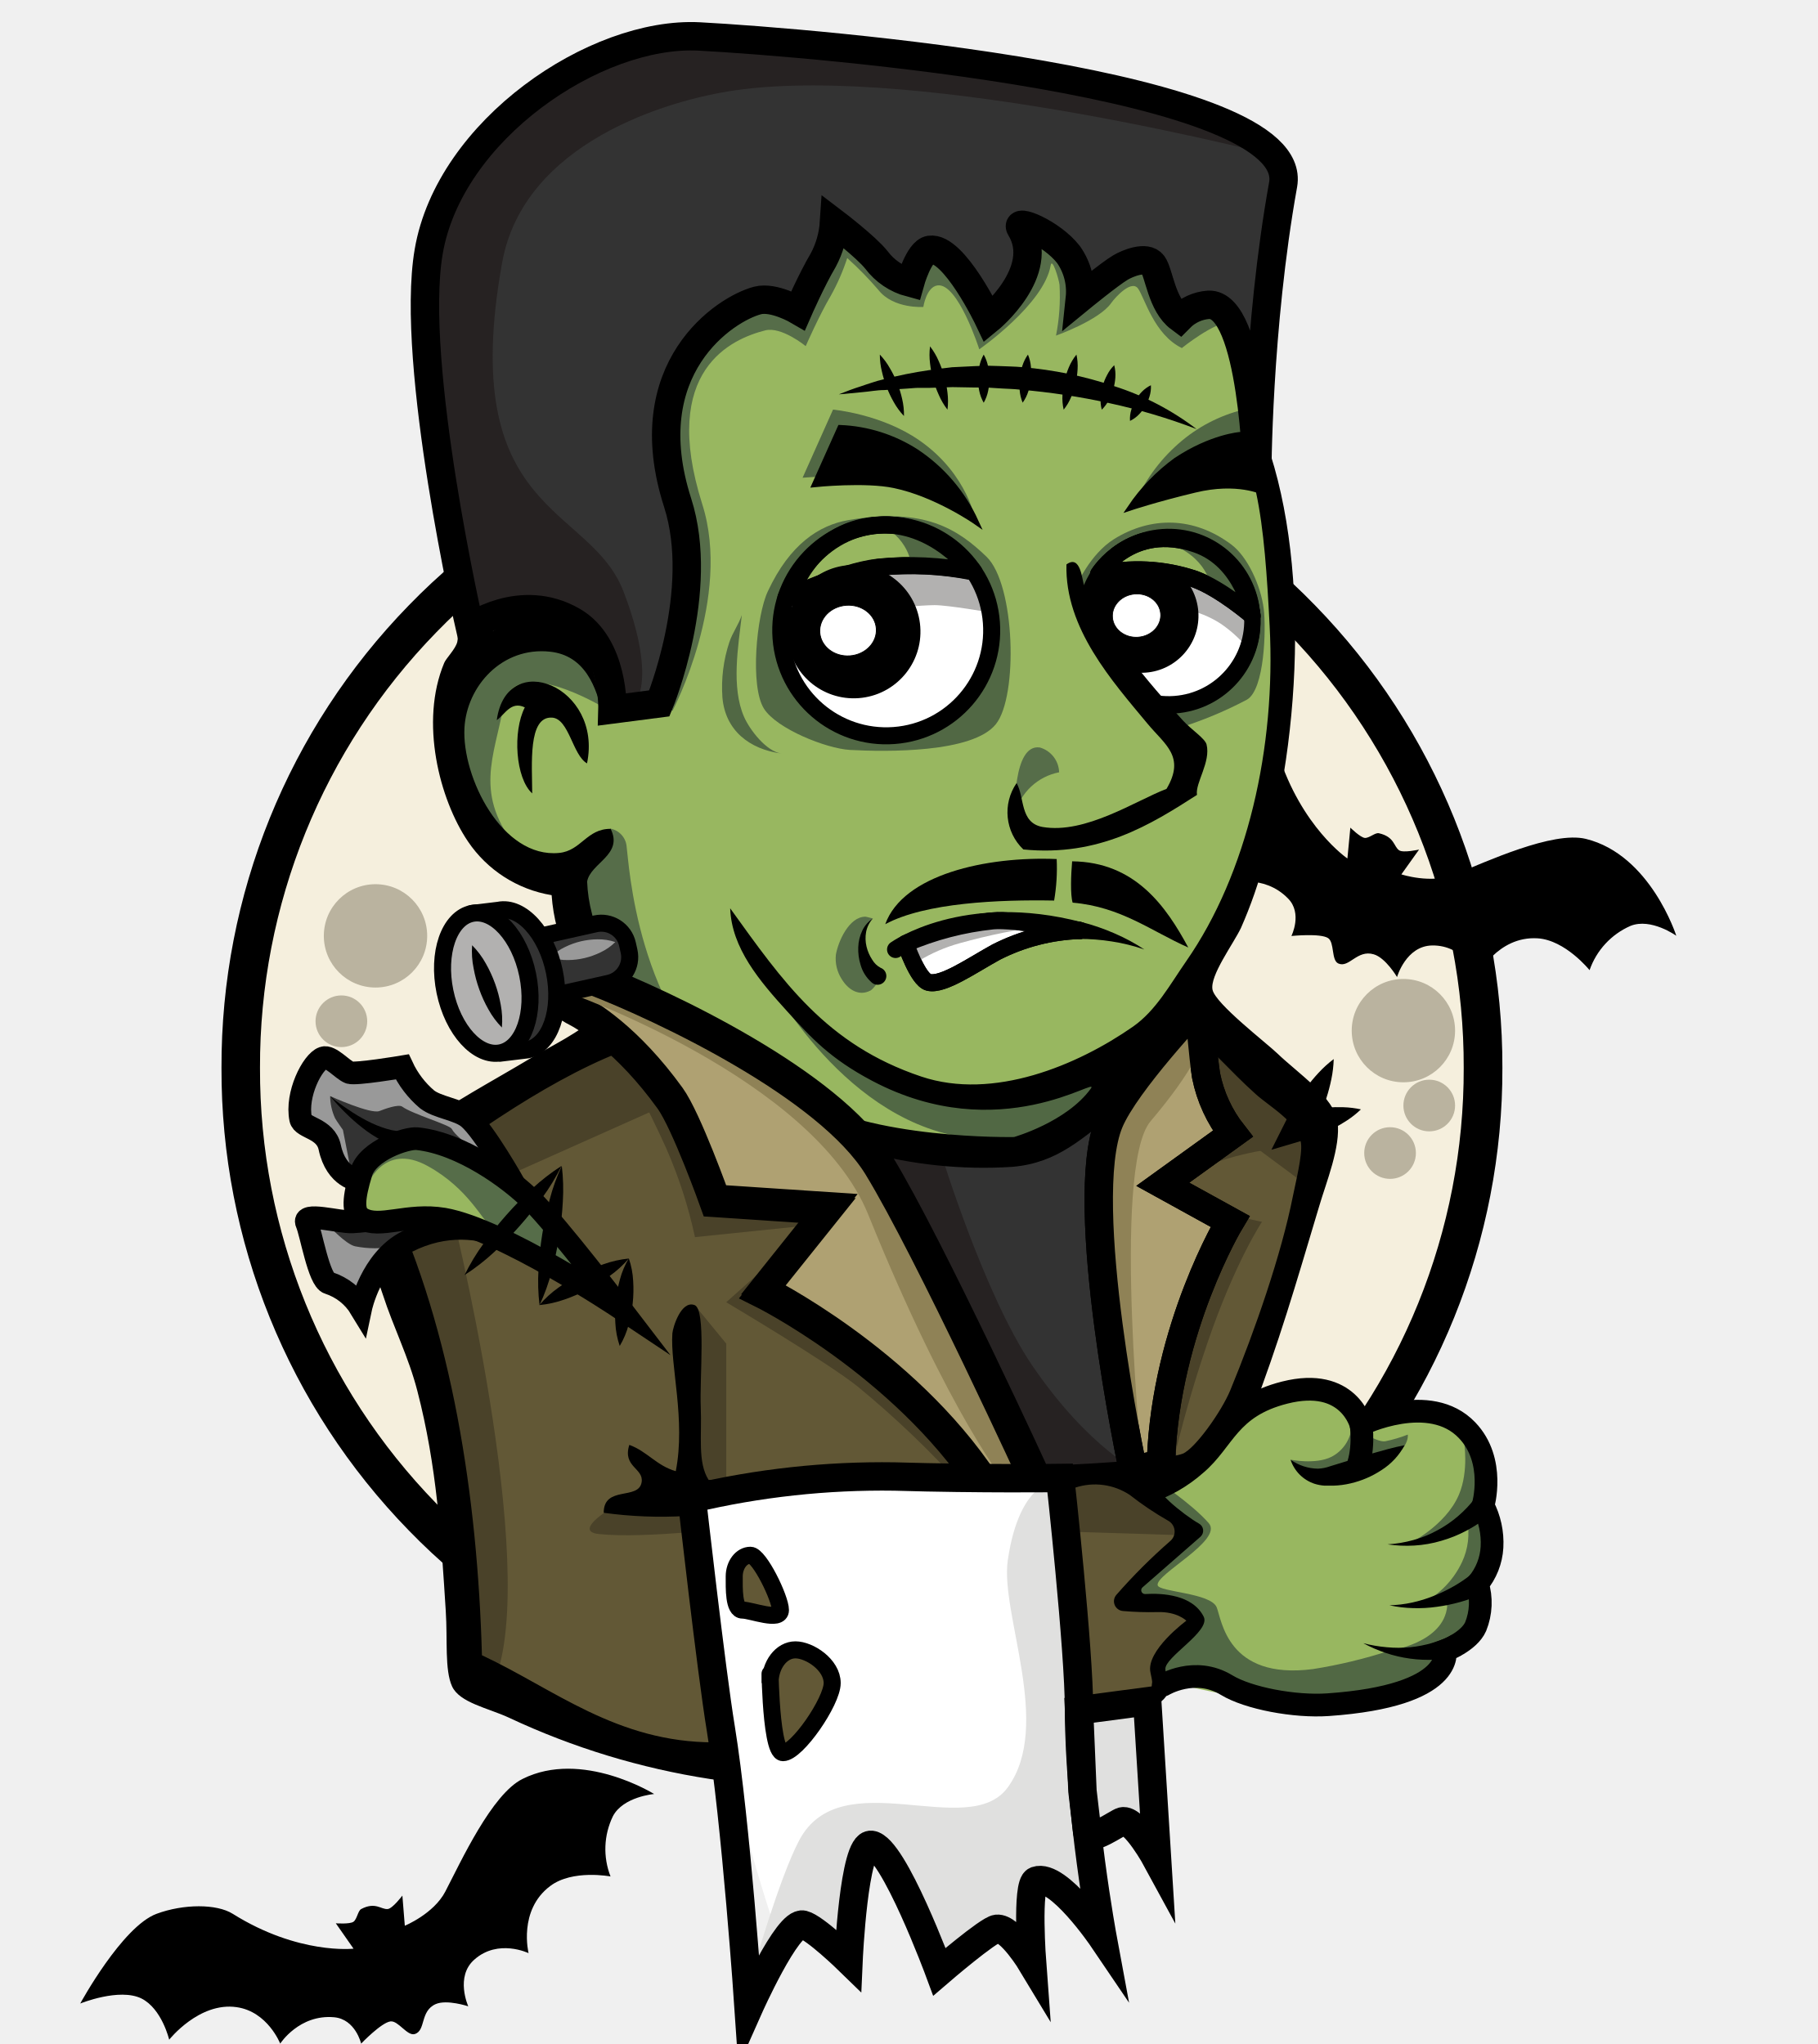
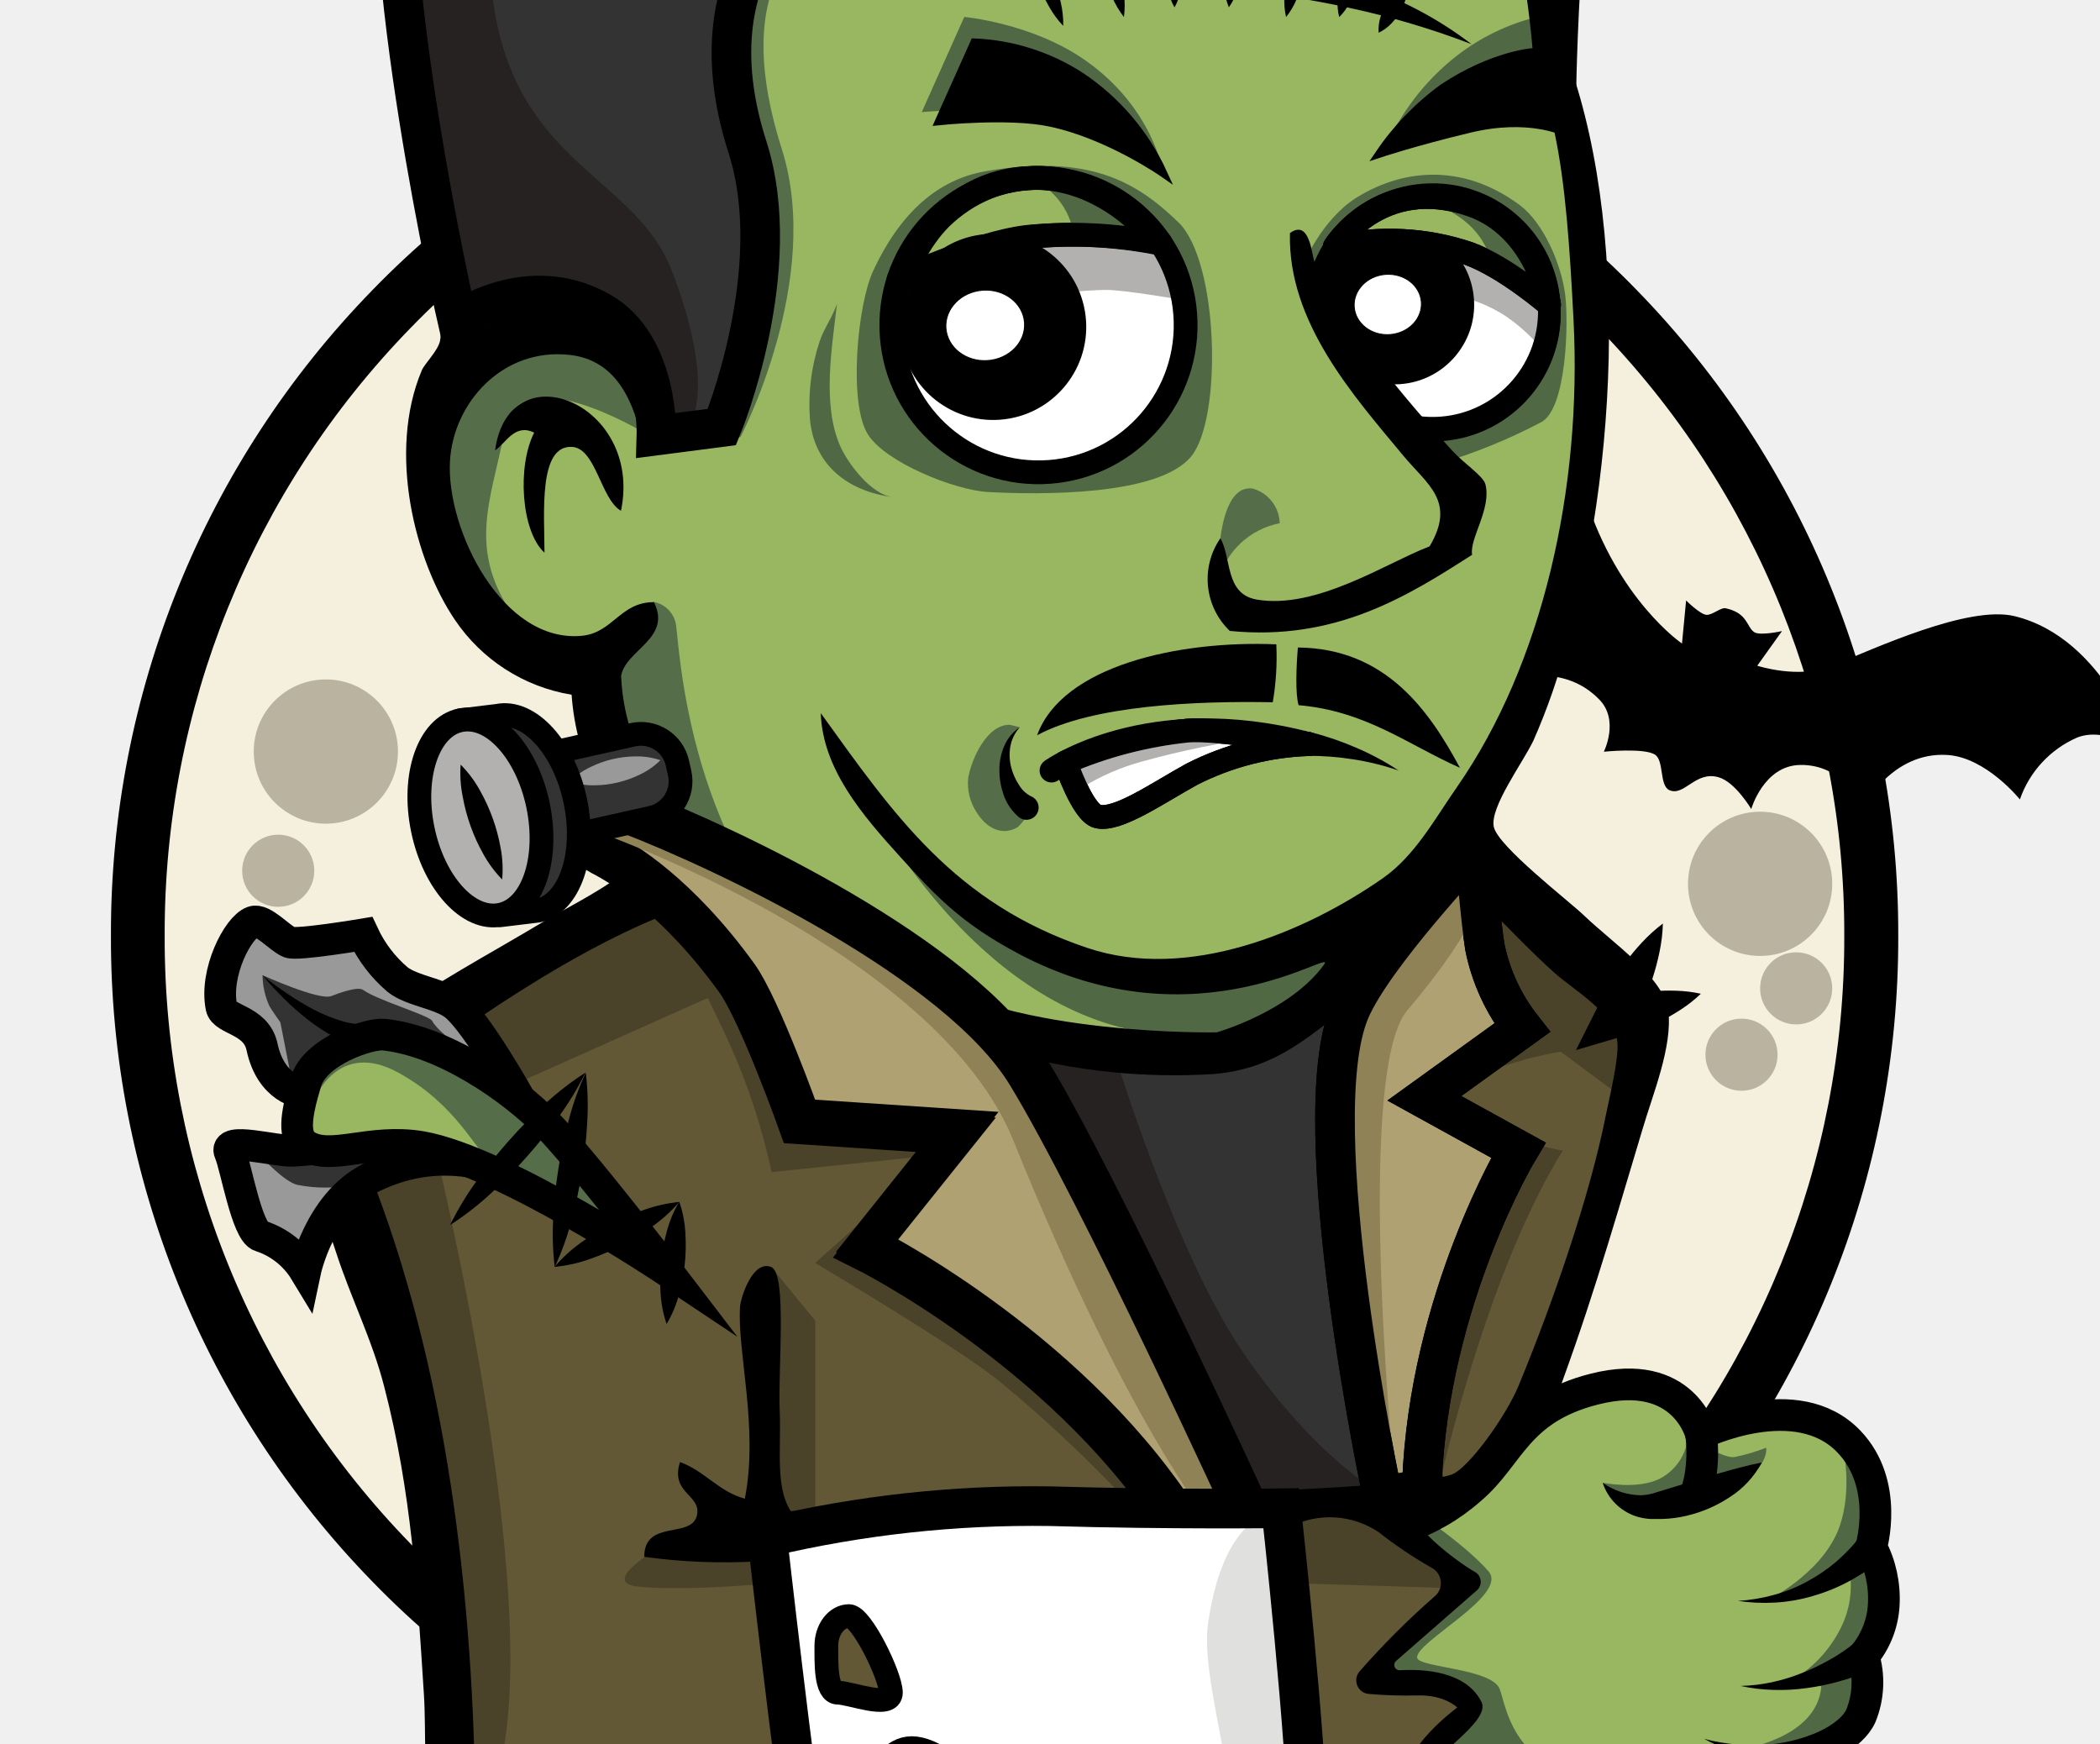
- <svg xmlns="http://www.w3.org/2000/svg" id="svg2" viewBox="0 0 320 360">
+ <svg xmlns="http://www.w3.org/2000/svg" id="svg2" viewBox="25 70 265 220">
  <defs>
    <style>.cls-1{fill:#f5efdd;}.cls-2{fill:#bab39f;}.cls-17,.cls-3{fill:#98b760;}.cls-4{fill:#516844;}.cls-36,.cls-5{fill:#625836;}.cls-6{fill:#6d6b6d;}.cls-7{fill:#dcd9d8;}.cls-8{fill:#566d49;}.cls-9{fill:#4a4229;}.cls-10,.cls-15,.cls-19,.cls-21,.cls-26,.cls-39{fill:#fff;}.cls-11,.cls-33,.cls-34{fill:#333;}.cls-12{fill:#262222;}.cls-13,.cls-14{isolation:isolate;}.cls-14{font-size:72px;font-family:Georgia-Bold, Georgia;font-weight:700;}.cls-15,.cls-17,.cls-18,.cls-19,.cls-20,.cls-21,.cls-22,.cls-23,.cls-24,.cls-25,.cls-26,.cls-27,.cls-28,.cls-30,.cls-33,.cls-34,.cls-35,.cls-36,.cls-37,.cls-38,.cls-39{stroke:#000;}.cls-15,.cls-18,.cls-19,.cls-20,.cls-21,.cls-22,.cls-25,.cls-26,.cls-38{stroke-linecap:round;}.cls-15,.cls-18,.cls-19,.cls-20,.cls-21,.cls-22,.cls-23,.cls-24,.cls-25,.cls-26,.cls-27,.cls-28,.cls-30,.cls-33,.cls-36,.cls-38{stroke-miterlimit:10;}.cls-15{stroke-width:2px;}.cls-16,.cls-35{fill:#b2b1b0;}.cls-17,.cls-34,.cls-35,.cls-37,.cls-39{stroke-linejoin:round;}.cls-17,.cls-18,.cls-33,.cls-34,.cls-35,.cls-36,.cls-37,.cls-39{stroke-width:3px;}.cls-18,.cls-22,.cls-28,.cls-30,.cls-37,.cls-38{fill:none;}.cls-19,.cls-22{stroke-width:2.86px;}.cls-20{stroke-width:0.3px;}.cls-21{stroke-width:0.12px;}.cls-23{stroke-width:0.96px;}.cls-25{stroke-width:0.35px;}.cls-26{stroke-width:0.14px;}.cls-27{fill:#afa172;}.cls-27,.cls-28{stroke-width:5px;}.cls-29{fill:#999;}.cls-30,.cls-38{stroke-width:4px;}.cls-31{fill:#8f8256;}.cls-32{fill:#e0e0df;}</style>
  </defs>
  <circle class="cls-1" cx="151.65" cy="188.09" r="108.67" />
  <circle class="cls-2" cx="66.12" cy="164.83" r="9.1" />
  <path id="path26" d="M76.84,111.35a109.42,109.42,0,0,0-31.06,76.74h0a109.41,109.41,0,0,0,31.06,76.73h0a104.41,104.41,0,0,0,74.91,31.75h0a104.41,104.41,0,0,0,74.91-31.75h0a109.42,109.42,0,0,0,31.07-76.73h0a109.43,109.43,0,0,0-31.07-76.74h0a104.43,104.43,0,0,0-74.91-31.74h0a104.43,104.43,0,0,0-74.91,31.74ZM72,269.57a116.22,116.22,0,0,1-33-81.48h0A116.22,116.22,0,0,1,72,106.6h0a111.22,111.22,0,0,1,79.77-33.79h0a111.21,111.21,0,0,1,79.77,33.79h0a116.21,116.21,0,0,1,33,81.48h0a116.2,116.2,0,0,1-33,81.48h0a111.23,111.23,0,0,1-79.77,33.79h0A111.24,111.24,0,0,1,72,269.57h0" />
  <path d="M194.37,127.32s14.4-5.53,20.48-3.3c4.75,1.74,9.2,5.5,10.2,8.7,4.11,13,12.2,18.48,12.2,18.48l.52-5.43s1.78,1.76,2.56,1.81,1.84-1,2.48-.82c2.76.62,2.59,2.36,3.55,3,.72.5,3.51-.13,3.51-.13L246.75,154s5.23,1.71,9.31.05c5.57-2.25,17.35-7.73,23.18-6.3,11.38,2.79,15.92,17.06,15.92,17.06s-4.44-3.19-8.06-1.74a13.26,13.26,0,0,0-7.21,7.8s-4.26-5.31-9.16-5.61c-7.06-.43-10.57,6.59-10.57,6.59s-2.38-5.43-8-5.33c-4.6.08-6.17,5.56-6.17,5.56s-2-3.39-4.1-4c-2.94-.88-4.35,2.48-6.25,1.61-1.25-.58-.64-3.69-1.78-4.46-1.34-.9-6.47-.38-6.47-.38s2-4-.6-6.61c-4.32-4.43-10.24-2.63-10.24-2.63s2-5.72-1.68-9.87c-4.41-5-12.75-3.35-12.75-3.35s2.57-5,1-8.7C201.43,129.66,194.37,127.32,194.37,127.32Z" />
  <path d="M14.13,352.87s7.37-13.55,13.44-15.8c4.75-1.76,10.57-1.78,13.41,0,11.59,7.26,21.27,6.14,21.27,6.14l-3.12-4.47s2.49.19,3.12-.28.77-1.93,1.35-2.23c2.5-1.32,3.51.11,4.67,0,.87-.09,2.58-2.37,2.58-2.37l.43,5.31s5.08-2.09,7.12-6C81.18,327.83,86.59,316,92,313.32c10.47-5.26,23.18,2.65,23.18,2.65s-5.45.46-7.26,3.91a13.26,13.26,0,0,0-.42,10.61s-6.69-1.28-10.61,1.68C91.19,336.43,93.07,344,93.07,344s-5.34-2.59-9.53,1.12c-3.45,3-1.09,8.24-1.09,8.24s-3.76-1.25-5.73-.39c-2.81,1.24-1.7,4.71-3.71,5.28-1.32.37-2.88-2.39-4.25-2.23-1.61.19-5.17,3.91-5.17,3.91s-1-4.3-4.75-4.64c-6.16-.56-9.5,4.64-9.5,4.64s-2.2-5.64-7.68-6.42c-6.6-.95-11.87,5.73-11.87,5.73s-1.28-5.46-4.89-7.26C21,350.07,14.13,352.87,14.13,352.87Z" />
  <circle class="cls-2" cx="247.11" cy="181.52" r="9.1" />
  <circle class="cls-2" cx="251.66" cy="194.71" r="4.55" />
  <circle class="cls-2" cx="244.76" cy="203.08" r="4.55" />
  <circle class="cls-2" cx="60.11" cy="179.87" r="4.55" />
  <path class="cls-3" d="M204.21,259.5s12.56-11.66,22-14.23c11.25-3.05,13.42,5.63,13.42,5.63s12.1-5.91,18.69,1c5.15,5.38,2.81,13.31,2.81,13.31a14,14,0,0,1,1.58,7.3,11,11,0,0,1-2.56,6.45,11.22,11.22,0,0,1-.32,7.53c-1.19,2.68-5.39,4.23-5.39,4.23s-.63,8.47-18.59,9.52c-12.74.74-31-4.28-31-4.28L193.44,276.8Z" />
  <path class="cls-4" d="M203.34,260.53s6.51,4.29,9.5,7.74c2.6,3-9.42,9-9,10.93.23,1.2,9.32,1.32,10.39,3.88.88,2.1,1.79,12.85,16.94,10.89a88.08,88.08,0,0,0,13.52-3.25s9.57-1.32,10.14-7.88c.06-.74-10.5,0-8.81,0s11.76-3.06,13.54-3.51c5.06-1.29-5,18.88-23.63,20.89-5,.54-19.88-3.46-19.88-3.46l-17.71-.54-4.86-19.43Z" />
  <path class="cls-5" d="M106.21,182.48l-42.61,24s8,24.77,11.19,32.85c9.58,24.6,6.42,54.79,6.42,54.79s27.3,12.59,37.08,14.37c37.33,6.81,85.92-8.88,85.92-8.88s.34-1-.42-5.22c-.5-2.76,7.08-6,6.65-8.67-.79-4.91-12.68-.92-12.64-4.3,0-2.57,7.37-8.11,11-10.69a1.61,1.61,0,0,0-.06-2.66c-2.28-1.47-5.77-3.87-6.7-5.3a6.45,6.45,0,0,1-1.06-2.69l16.14-8.82,15.41-52.36-21.05-22.61-30.14,26.19Z" />
  <path id="path28" class="cls-3" d="M197,188.73l-1.33,8.14-32,6.65L151,201.78l-21.88-8.05-10.83-3.33L108.71,180l-7.5-21.25-1.67-4.58-10-3.33-5.83-9.58-4.17-13.75,4.58-12.08L95,111.64l8.75,4.17,4.17,9.17,5-.83,1.67-2.08-1.67-9.58-.42-12.08L115,83.73l-.1-9.52,7.6-12.15L135.8,48.48l15.85-15.72L182,37.36l39.39,12.56,1.11,26.32,2.07,15,1.67,30-5,25.83L212,170l-8.75,12.08Z" />
  <path id="path32" class="cls-6" d="M84.13,115.39,95,111.64l8.75,4.17,4.17,9.17,5-.83,1.25-5-2.5-9.58,2.5-22.92L112,74.14l7.5-8.75L135.8,52.48l-4.58-6.25L108.3,57.48,98.71,65,93.3,76.64,85,87.89l-2.5,13.33,1.67,14.17" />
  <path id="path34" class="cls-7" d="M101.21,76.23s6.25-15.42,31.25-22.92c4.12-6.48,1.25-5.42,1.25-5.42L106.63,58.31,96.21,68.73l-4.58,8.33,9.58-.83" />
  <path id="path36" class="cls-7" d="M88.71,112.48S80,83.31,113.3,79.14l-1.25-5L89.13,79.56l-6.67,21.67,1.67,14.17,4.58-2.92" />
  <path id="path38" class="cls-8" d="M102,151.23l5.46-5.29a3.51,3.51,0,0,1,2.88,3.2c.42,2.92,1.67,29.17,19.58,43.33,1.63,1.29-13.33-2.08-13.33-2.08L103.3,169.56" />
  <path id="path40" class="cls-8" d="M178.72,143.31s-.45-12.35,4.37-11.66a4.68,4.68,0,0,1,3.4,4.37,10,10,0,0,0-7.77,7.29" />
  <path id="path42" class="cls-8" d="M213.3,97.06s-6.87,1.45-7.5,7.5,7.5,1.25,8.75.83" />
  <path id="path44" class="cls-8" d="M162.88,97.48s-9.17,1.25-9.17,7.08S164.13,110,167,107.48" />
  <path id="path46" class="cls-8" d="M106.21,124.56s-15.83-9.58-17.5-.42-5.42,15.83,2.5,25.42L85.8,147.9,80.8,135l-1.67-12.5,9.58-10,10.83.83,6.25,5,.42,6.25" />
  <path id="path54" class="cls-9" d="M118.3,194.14l-39.17,17.5S95.38,276.23,87,296.23l-5.83-2.08-.42-24.58L70,222.9,65.38,210l40.83-27.5,12.08,11.67" />
  <path id="path56" class="cls-9" d="M122.32,229.87l5.56,6.78v25h-6.67s-.83-17.5-.83-19.58.83-9.58.83-9.58" />
  <path id="path66" class="cls-9" d="M202.48,188.24l29.17,21.67.83-10L210.4,179.49l-7.92,8.75" />
  <path id="path80" class="cls-10" d="M140.67,195l-11.54-1.25-10.83-3.33v3.75l5.29,5.84,16.67,7.5" />
  <path id="path82" class="cls-7" d="M122,196.23s12.92,5.42,17.08,4.17l.41,5-11.66-2.5-7.08-5,1.25-1.67" />
  <path id="path104" d="M163.28,94.59c2.43,4.46,3.23,9.15,6.69,12.53,1.56,1.52,4.59,3.37,3.09,7.59-.35,1-2.92,3.22-4.4,3.65-5.41,1.6-18,.33-13.75-6.42,4.48.21,10.49,2.91,13.84-.34-2.57-4.11-7.15-12.23-5.46-17" />
  <path id="path108" d="M103.36,134.45c-2.55-1.46-3.16-7.88-6.16-8.06-4.28-.26-3.5,8.33-3.49,13.35-2.95-2.68-3.47-10.92-1.3-15.15-2.47-1.21-3.57,1.34-4.94,2.24,1.76-12.79,18.71-5.93,15.89,7.63" />
  <path class="cls-11" d="M139.13,200.2l38.28,61.25,29.93-2.91-7.29-70s-12.08,12-18.7,13.79C171.81,204.9,139.13,200.2,139.13,200.2Z" />
  <path class="cls-12" d="M165.79,203.43,145,200.73l32.37,60.92,23.58-2.2s-9.14-4.14-19.29-19.09C173.32,228,165.79,203.43,165.79,203.43Z" />
  <path class="cls-4" d="M134.69,171.36s12.8,25.34,34.59,28.87c19.4,3.14,27.77-11.5,27.77-11.5s-22.41,5.57-30,5.05C152.35,192.77,134.69,171.36,134.69,171.36Z" />
  <path class="cls-9" d="M206.34,258.53a219.45,219.45,0,0,1,6.28-22.05c4.86-14.23,9.59-21.29,9.59-21.29s-12.63-2.33-13-6.28c-.37-4.28,14-6.45,14-6.45s-5.29-9.26-6.47-11.86c-1.59-3.5-5.61-13.56-5.61-13.56l-8.65,34.84Z" />
  <path class="cls-9" d="M201,257.9l8.3,12.53s-56.39-1.91-73.16-1.62c-6.57.11-22.37,2.26-30.71,1.37-4.81-.51,2.66-5,3.7-5.32,13.94-4.47,58.49-2.84,58.49-2.84Z" />
  <path id="path130" d="M152,202.78c-20.33-5.56-41.8-17.87-42.85-17.46-13.87,5.47-29,16.52-40.58,25.47,11,23.71,15.51,52.75,16.29,80.74,12.66,5.92,23.75,15.38,40.94,15.34,31.68-.06,65.61-7.52,65.61-7.52,4.38-.66,8.15,1.32,11-1.67.69-.71.52-1.46.16-3.12-.83-3.85,6.32-9.11,6.32-9.11s-1.61-1.65-5.15-1.52a54,54,0,0,1-6-.19,1.72,1.72,0,0,1-1.16-2.86,100.16,100.16,0,0,1,9.48-9.47,2.18,2.18,0,0,0-.4-3.59,54.78,54.78,0,0,1-6.72-4.52,11.07,11.07,0,0,0-9.58-1.3s-49.85,3.87-68.52,5a73.82,73.82,0,0,1-14.54-.56c0-4.87,6.17-2.13,6.68-5.4.39-2.48-3.41-2.66-2.17-6.56,3.16,1.15,4.81,3.68,8.18,4.63,1.77-9-1-18.64-.6-24.26.08-1.06,1.53-5.85,3.89-5,2.09.74.88,12.75,1.11,18.08.21,4.9-.59,9.65,1.39,12.73,15.65.35,31.11-1.35,47.81-2,9.4-.36,32.15-1.24,35.66-2.63,2.11-.83,6.8-7.34,8.39-11.2,4.38-10.61,9-24,11-34.1.46-2.31,1.72-7.33,1.44-9.38-.5-3.68-5.49-6.4-8-8.67-4.67-4.2-7.61-7.89-12.49-11.82-2,2.92-9.62,13.29-11.94,15-6.13,4.52-10.2,8.92-18.36,9.65A78.92,78.92,0,0,1,152,202.78ZM90.42,85.67c-5.51,6.06-4.35,17.41-3.69,25.48,10-6.26,23.16.49,23,11.14,4.75-.13,1.77-5.93.92-9.68-2.81-12.22,4.73-25.5.34-36.67a30.2,30.2,0,0,0-20.61,9.72Zm39.39-35.16C117.35,54,101.37,63.1,96.25,74.3c4-.58,6.72-2.58,10.63-2.82,1.48-.1,3.42.62,5.11.2,3.39-.84,6.24-8.43,8.8-11.26s5.48-3.94,7.53-6.45c1.32-.63,3.26-.59,3.34-2.57C131.09,50.78,130.49,50.32,129.81,50.51Zm63.79-8.08c-12.94-7.3-33.74-5.38-47.5,1.48C135,49.44,120,62.6,114.86,74.21c4.78,11.2-1.42,21.46-1.81,32.84-.21,6.05,3.74,10.15,4,16.74-1.64,2.7-7.35,3-10.81,2.77-1.16-5.83-3.37-11.12-9.37-11.78-8.49-.93-14.7,6.1-15.09,13.44-.46,8.64,6.63,23,16.68,22,3.88-.38,4.84-4.27,9.06-4.24,2.29,4.57-3.54,6-4.14,9.28a26.28,26.28,0,0,0,.86,5.7c1.83,7.54,5.89,17.3,9.9,23,5.08,7.28,17.56,2.89,26.55,8.81,12.21,8,37.86,7.49,37.86,7.49s9.25-2.63,13.52-8.53c1.79-2.48-16,10.55-38.52-1.38-7.35-3.89-10.65-7.49-14.9-12.18-4.89-5.38-9.83-11.16-10.08-18.19,9.23,12.81,16.86,24,33.65,29.63,12.7,4.26,27.54-2,37.3-8.81,4.05-2.85,6.47-7.37,9.35-11.51,10.77-15.49,15.8-37.61,14.69-59-.45-8.84-1-17.11-2.4-23.6-2.54-11.6-3.54-34.62-11-38.82Zm12,255.72c-2,7.83-67,17.29-80.55,15.18a130,130,0,0,1-35.45-10.81c-3.64-1.69-8.68-2.62-10-5.51s-.78-8.18-1.11-13.26c-.83-13-1.55-25.48-5-38.76-1.54-6-4.22-11.22-6.09-17-1.73-5.32-4.75-11.9-5.54-17.21-1.17-7.87,6.24-8.3,11-11.71,7.32-5.27,13.07-8.19,21-12.94,2.35-1.41,9.43-5,10.24-6.62,1.6-3.26-2.75-7.85-3.91-10.4a31.28,31.28,0,0,1-3.06-11.45,22.08,22.08,0,0,1-14.74-9.47c-5-7.39-8.53-21.05-4.17-31.45.34-.82,2-2.43,2.3-3.69.5-2.48-.93-5.77-1-8.4C79,91.15,81.72,79.51,90.81,75.43c3.69-14.71,16.91-19.6,29.36-26.91,4.65-2.73,9.79-4.48,15.09-6.43,19-7,70.33-10,86.11,1.9,6.69,5.06-4.77,20.1-.94,27.83,10.1,20.42,9.38,54.55,2.32,79.39a79.91,79.91,0,0,1-4.25,12.24c-1.34,2.8-5.51,8.4-5,10.87s9.51,9.38,11.43,11.23c3.47,3.35,10.06,7.79,10.59,12,.57,4.49-2,10.64-3.27,15-4.33,14.47-6.93,23.5-11.83,36.41,0,0-8.52,11.77-15.9,12.49-2.43.24,3.86,5.35,6.61,6.9a1.43,1.43,0,0,1,.27,2.29l-10.22,8.93a.67.67,0,0,0,.47,1.18c3-.18,8.36.11,10.3,4,1.26,2.56-6.92,7.11-6.75,9.24Z" />
  <path class="cls-4" d="M200.34,87.53a30,30,0,0,1,8.46-10.47,27.06,27.06,0,0,1,11.62-5.24l.76,9.18Z" />
  <path class="cls-8" d="M135.8,35.94c-30.92,6.28-28.62,90.28-28.62,90.28l11.26-1.07s10.45-19.87,5.22-36.33C116.1,65,129,59.66,134.73,58.19c2.86-.74,7.14,2.77,7.14,2.77s2.35-5.38,4.43-8.9a37.29,37.29,0,0,0,2.88-6.61,60,60,0,0,1,5.48,5.61c2.65,3.38,7.92,3,7.92,3s.53-3.51,2.48-3.79c3.62-.52,7.37,11.25,7.37,11.25S183.82,53.6,185,46.75c.26-1.54,1.47,2.49,1.56,3.43a35.54,35.54,0,0,1-.62,8.93s7.58-2.7,9.7-5.71c.83-1.17,3.6-4.14,4.74-2.59s2.79,8.1,7.72,10.49c0,0,5.58-4.52,8.63-4.64C224.52,56.34,191.76,24.57,135.8,35.94Z" />
  <path class="cls-11" d="M221.37,85s0-26.07,4.56-51.44c3.22-17.9-82.45-25-102.82-26.09-18.26-.94-44,16.49-47.63,37.92-3.37,19.73,7.26,66.18,7.26,66.18s8.9-6.44,18.1-1.13c7.35,4.24,5.43,15.22,5.43,15.22l9.87-1.83s8.21-18.7,3.22-34.24c-7.63-23.74,8.4-34.16,14.08-35.63,2.86-.74,7.14,1.77,7.14,1.77s2.35-5.38,4.43-8.9a16.35,16.35,0,0,0,1.88-6.61s5.67,4.31,7.48,6.61a10.9,10.9,0,0,0,5.92,4s1.53-5.5,3.48-5.79c4.25-.62,10.37,12.25,10.37,12.25s10.29-8.4,5.61-16.07c-1.11-1.82,5.42.79,8.43,4.65a11.35,11.35,0,0,1,2,7.72s5.21-4.27,7.13-5.42c1.23-.74,4.57-2.13,5.71-.58s1.53,7.07,4.76,9.47a7.89,7.89,0,0,1,5.07-2.34C220.66,54.45,221.37,85,221.37,85Z" />
  <path class="cls-4" d="M149.4,91.6c-5.17.89-10.32,4.23-14.2,12.55-2,4.22-3.17,16.75-.67,20.68,2.25,3.53,10.92,7,15.11,7.25,6.52.35,21.61.55,25.7-4.52,3.94-4.88,3.44-24.61-1.63-29.5S162.72,89.3,149.4,91.6Z" />
  <path class="cls-4" d="M130.62,108.32c-.56,1.69-1.65,3.12-2.2,4.79a25.18,25.18,0,0,0-1.22,9.7c.49,5.87,4.8,9.17,10.42,9.91-2.72-.36-5.63-4.24-6.6-6.45C128.71,121,130,113.79,130.62,108.32Z" />
  <circle class="cls-15" cx="156.05" cy="111.02" r="18.57" transform="translate(-7.75 11.79) rotate(-4.22)" />
  <path class="cls-16" d="M149.38,101.11l6.18,6.1s6.73-.63,9-.63c2.43,0,9.9,1.31,9.9,1.31s-1-3.45-1.47-4.54c-.31-.71-1.51-2.69-1.51-2.69s-7.49-1.09-10-1.07C158.42,99.63,149.38,101.11,149.38,101.11Z" />
  <path class="cls-17" d="M138.38,105.28s9.7-4.56,16.64-5.39a56.85,56.85,0,0,1,16.45.78s-6.47-8.94-16.79-8.18C142.94,93.36,138.38,105.28,138.38,105.28Z" />
  <circle class="cls-18" cx="156.05" cy="111.02" r="18.57" transform="translate(-7.75 11.79) rotate(-4.22)" />
  <path class="cls-4" d="M189.54,103.2s2.31-5.57,6.65-8.27c6.46-4,14-4,20.65,1,2.8,2.1,5.16,7.17,5.68,11.32.43,3.46.17,14.26-3,16a70.54,70.54,0,0,1-12.95,5.27Z" />
  <circle class="cls-19" cx="205.78" cy="109.53" r="14.74" transform="translate(-7.5 15.44) rotate(-4.22)" />
  <path class="cls-16" d="M207.55,102.2l1,5.09a18,18,0,0,1,6.41,2.57,22.82,22.82,0,0,1,4.26,3.77l1.26-5s-4.52-2.89-6.13-3.68S207.55,102.2,207.55,102.2Z" />
  <circle class="cls-20" cx="200.99" cy="108.45" r="9.89" transform="translate(-7.44 15.09) rotate(-4.22)" />
  <ellipse class="cls-21" cx="200.13" cy="108.42" rx="4.25" ry="3.81" transform="translate(-7.44 15.02) rotate(-4.22)" />
  <circle class="cls-22" cx="205.78" cy="109.3" r="14.74" transform="translate(-7.49 15.44) rotate(-4.22)" />
  <path class="cls-17" d="M220.48,108.45S215,103.7,210.36,102a31.2,31.2,0,0,0-16.93-.86s5.71-9.27,17.2-5.29C219,98.73,220.48,108.45,220.48,108.45Z" />
  <path class="cls-23" d="M199,89.44a33.65,33.65,0,0,1,8.09-8.38c6.23-4.14,11.28-4.5,11.28-4.5l4,10.11s-4.44-2.22-12-.38C203.59,87.91,199,89.44,199,89.44Z" />
  <ellipse class="cls-3" cx="191.76" cy="122.85" rx="7.64" ry="18.17" transform="translate(-35.73 112.34) rotate(-30)" />
  <path id="path106" d="M210.77,140c-8.15,5.23-17.23,10.93-30.58,9.61A9.05,9.05,0,0,1,179,137.92c1.44,2.48.54,7,4.56,7.73,7.57,1.3,16.39-4.63,21.84-6.71,3.38-5.7-.29-7.79-3.33-11.46-6.23-7.51-14.59-16.82-14.29-28.07,2.52-1.83,2.74,2.79,3.1,3.63,3.25,7.61,11.44,17.35,17.42,23.87,1.47,1.6,3.88,3.15,4.15,4.21.77,3.09-2,6.78-1.69,8.84" />
  <path class="cls-4" d="M171.8,91.86s-9.16-5.93-18.92-7.86c-2.71-.54-11.56.14-11.56.14l5.36-12s8.52.76,15.23,5.44C170.55,83.6,171.8,91.86,171.8,91.86Z" />
  <path class="cls-24" d="M171.8,91.86a29.38,29.38,0,0,0-10.48-12.28,26.73,26.73,0,0,0-13.37-4.23l-4.46,9.95s8.85-.92,14,.17C164.84,87,171.8,91.86,171.8,91.86Z" />
  <circle class="cls-25" cx="150.33" cy="111.24" r="11.57" transform="translate(-7.78 11.37) rotate(-4.22)" />
  <ellipse class="cls-26" cx="149.32" cy="110.22" rx="4.97" ry="4.45" transform="matrix(1, -0.07, 0.07, 1, -7.71, 11.29)" />
  <path d="M147.71,69.45c1.26-.5,2.55-1,3.84-1.4.64-.23,1.3-.44,1.95-.65a19,19,0,0,1,2-.57,72.6,72.6,0,0,1,8.05-1.63c1.36-.18,2.72-.37,4.09-.52l4.12-.2c.69,0,1.38-.06,2.06-.07l2.07.06c1.38.07,2.76.07,4.13.2A68.88,68.88,0,0,1,196.15,68a47.83,47.83,0,0,1,14.54,7.57A104.3,104.3,0,0,0,195.31,71a121.46,121.46,0,0,0-15.65-2.37c-1.31-.15-2.63-.15-3.95-.25l-2-.13-2,0-4-.07-4,.13-2,0c-.67,0-1.33.1-2,.13l-4,.26c-1.35,0-2.67.28-4,.38S149.08,69.37,147.71,69.45Z" />
  <path d="M154.92,62.45a12.16,12.16,0,0,1,1.78,2.42A19.44,19.44,0,0,1,158,67.49a19.1,19.1,0,0,1,.85,2.78,12,12,0,0,1,.32,3,12,12,0,0,1-1.78-2.42,19.1,19.1,0,0,1-1.25-2.62,19.44,19.44,0,0,1-.85-2.78A12.16,12.16,0,0,1,154.92,62.45Z" />
  <path d="M163.76,61a12.08,12.08,0,0,1,1.52,2.58,19.3,19.3,0,0,1,1,2.73,19,19,0,0,1,.55,2.84,11.93,11.93,0,0,1,0,3,11.93,11.93,0,0,1-1.52-2.58,19,19,0,0,1-1-2.73,19.3,19.3,0,0,1-.55-2.84A12.08,12.08,0,0,1,163.76,61Z" />
  <path d="M173.21,62.45a7.12,7.12,0,0,1,.78,2.12,10.52,10.52,0,0,1,.22,2.12,10.33,10.33,0,0,1-.21,2.12,7,7,0,0,1-.79,2.12,7,7,0,0,1-.79-2.12,10.33,10.33,0,0,1-.21-2.12,10.52,10.52,0,0,1,.22-2.12A7.12,7.12,0,0,1,173.21,62.45Z" />
  <path d="M181,62.45a7.2,7.2,0,0,1,.53,2.22,10.67,10.67,0,0,1,0,2.15,10.47,10.47,0,0,1-.46,2.1,7.12,7.12,0,0,1-1,2,7.12,7.12,0,0,1-.53-2.22,10.48,10.48,0,0,1,0-2.15,10.66,10.66,0,0,1,.47-2.1A7.2,7.2,0,0,1,181,62.45Z" />
  <path d="M189.54,62.45a9.3,9.3,0,0,1,.2,2.6,14.39,14.39,0,0,1-.35,2.47,14.13,14.13,0,0,1-.77,2.38,9.19,9.19,0,0,1-1.33,2.25,9.19,9.19,0,0,1-.21-2.6,14.13,14.13,0,0,1,.35-2.47,14.39,14.39,0,0,1,.77-2.38A9.3,9.3,0,0,1,189.54,62.45Z" />
  <path d="M196.19,64.32a6.65,6.65,0,0,1,.2,2.17,9.68,9.68,0,0,1-.35,2,9.51,9.51,0,0,1-.76,1.9A6.57,6.57,0,0,1,194,72.15a6.57,6.57,0,0,1-.2-2.17,9.51,9.51,0,0,1,.35-2,9.68,9.68,0,0,1,.77-1.9A6.65,6.65,0,0,1,196.19,64.32Z" />
  <path d="M202.65,67.85a5.53,5.53,0,0,1-.25,2,7.68,7.68,0,0,1-.73,1.67,7.54,7.54,0,0,1-1.1,1.45,5.46,5.46,0,0,1-1.6,1.16,5.46,5.46,0,0,1,.24-2,7.54,7.54,0,0,1,.74-1.67A7.68,7.68,0,0,1,201.06,69,5.53,5.53,0,0,1,202.65,67.85Z" />
  <path class="cls-9" d="M106.21,182.48s3.87,3.83,11.08,19.72a81.29,81.29,0,0,1,5.08,15.69l20.75-2.14-15.25,13.61s17.93,10.62,23.18,14.87A170.78,170.78,0,0,1,169.61,262l7.8-.37L139.13,200.4Z" />
  <path class="cls-27" d="M99.82,174.73a2.32,2.32,0,0,0,1.27,2.46c2.59,1.3,9.58,5.5,17.07,15.87,2.89,4,7.91,18.08,7.91,18.08l20,1.33L134.38,227.1s24.75,12.25,39.09,33.95c1.32,2,9.57.26,9.57.26s-19.11-41.73-28.11-56.46c-8.73-14.28-37.84-28.06-50.27-32.85A3.6,3.6,0,0,0,99.82,174.73Z" />
  <path class="cls-27" d="M216.6,215.12s-11.28,18.73-12.16,42c0,1.29-5,1.49-5,1.49s-10-46.9-4.13-61c2.86-6.93,15.77-20.55,15.77-20.55s.78,9.33,1.29,12.41a24.28,24.28,0,0,0,4.71,10.21l-12.34,8.9Z" />
  <path class="cls-12" d="M226,27.79S215.17,16.5,167,10.63c-12.14-1.48-36.7-6.37-48.75-4.25C97.88,10,82.16,27.6,76.81,40.31c-6.85,16.28,5.92,70.21,5.92,70.21s14.22-3.47,18.1-1.13c3.66,2.2,3.06,14,7,15.56,4.88,1.87,7.92-5.32,1.94-20.81S80.36,90.9,88.42,46.23c3.8-21,28.86-28.58,41.07-30.33C162.64,11.15,226,27.79,226,27.79Z" />
  <path class="cls-28" d="M221.37,83.95s0-26.07,4.56-51.44c3.22-17.9-82.45-25-102.82-26.09-18.26-.94-44,16.49-47.63,37.92-3.37,19.73,7.26,66.18,7.26,66.18s8.9-6.44,18.1-1.13c7.35,4.24,7,15.56,7,15.56l8.26-1.07s8.21-19.79,3.22-35.33c-7.63-23.74,8.4-34.16,14.08-35.63,2.86-.74,7.14,1.77,7.14,1.77s2.35-5.38,4.43-8.9a16.35,16.35,0,0,0,1.88-6.61s5.67,4.31,7.48,6.61a10.9,10.9,0,0,0,5.92,4s1.53-5.5,3.48-5.79c4.25-.62,10.37,12.25,10.37,12.25s10.29-8.4,5.61-16.07c-1.11-1.82,5.42.79,8.43,4.65a11.35,11.35,0,0,1,2,7.72s5.21-4.27,7.13-5.42c1.23-.74,4.57-2.13,5.71-.58s1.53,7.07,4.76,9.47a7.89,7.89,0,0,1,5.07-2.34C220.66,53.36,221.37,83.95,221.37,83.95Z" />
  <path class="cls-29" d="M96.51,222.37s-4.08-5.3-17.21-8.17c-4.87-1.07-16.61-.91-24.28.24-1.81.27,1.13,11,2.87,11.5a10.28,10.28,0,0,1,5.62,4.45s1.79-8.51,8.13-11.72C85.25,211.76,96.51,222.37,96.51,222.37Z" />
  <path class="cls-11" d="M69.57,219.5a18.07,18.07,0,0,1-7.07,0C60.87,219.11,58,216,58,216s9.37-1.66,12.53-1.66c3.63,0,14.39,1.93,14.39,1.93s-5.73-.95-10.24.44A38.46,38.46,0,0,0,69.57,219.5Z" />
  <path d="M84.63,196.57a14.7,14.7,0,0,0-1.9,0,2.28,2.28,0,0,0-1.25.43,3.9,3.9,0,0,0-.94,2.18,19.23,19.23,0,0,0-.27,3.23c0,.57,0,1.14.07,1.72a4.56,4.56,0,0,0,.46,1.78A3,3,0,0,1,79,204.7a6.59,6.59,0,0,1-1-1.87,8.16,8.16,0,0,1-.37-4.25,6,6,0,0,1,.87-2.21,3.82,3.82,0,0,1,2.17-1.61,3.43,3.43,0,0,1,2.45.35A4.52,4.52,0,0,1,84.63,196.57Z" />
  <path class="cls-30" d="M96.51,222.37s-4.08-5.3-17.21-8.17c-4.87-1.07-11.28.65-17.22,1-2.31.13-9-1.86-8.06.26.75,1.67,2.13,10,3.87,10.5a10.28,10.28,0,0,1,5.62,4.45s1.79-8.51,8.13-11.72C85.25,211.76,96.51,222.37,96.51,222.37Z" />
  <path class="cls-29" d="M58,185.27c1,3.87,12.81,2.67,12.81,2.67s4.28,7.89,10,8.29c3.59.25,9,11.63,9,11.63s-11-4.36-12.79-5.77c-1.12-.88-3.78-.69-5.34-1.31s-7.18,3.71-7.18,3.71L62,207.25s-2.08.62-2.79.23c-1.19-.66-3.77-7.95-4.68-9-1.16-1.28-.87-7.75-.89-9.48C53.58,187,57.67,184,58,185.27Z" />
  <path class="cls-11" d="M70.83,194.91c1.76,1.29,8.35,3.21,8.71,3.91,1.08,2.06,7.26,5.75,7.26,5.75l-10.26-3.83-3.07.11L62,207.25,60.38,199s-1.09-1.52-1.39-2.07a9.59,9.59,0,0,1-.86-3.88s7.18,3.25,8.68,2.63C67.61,195.37,70.14,194.41,70.83,194.91Z" />
  <path class="cls-30" d="M56.92,186.32c1.24-.45,3.38,2.1,4.62,2.58,1,.39,9.29-1,9.29-1a16.8,16.8,0,0,0,4.35,5.71c1.82,1.44,5.5,1.77,7.3,3.25,2.78,2.29,8.23,12,8.23,12S78.76,203.5,77,202.09c-1.12-.88-1.94-.63-3.5-1.24s-10.44,7-10.44,7-3.86-.38-5-5.78c-.74-3.44-4.79-3.34-5.12-5C52.07,192.77,55,187,56.92,186.32Z" />
  <path d="M71.42,202.23a12.73,12.73,0,0,1-4.17-1.36,21.69,21.69,0,0,1-3.44-2.24,33.1,33.1,0,0,1-3-2.65,37.79,37.79,0,0,1-2.67-2.91,37.42,37.42,0,0,0,3.15,2.33,32,32,0,0,0,3.33,2,19.81,19.81,0,0,0,3.48,1.42,10.13,10.13,0,0,0,3.42.44Z" />
  <path class="cls-3" d="M64.39,214.67a15.57,15.57,0,0,1,.13-8.33c1.18-3.89,7.07-5.69,8.95-5.49,7.78.83,16.29,7,20.28,11,4.65,4.7,15.41,18.78,15.41,18.78s-20.67-13.81-31-15.61A58.86,58.86,0,0,0,64.39,214.67Z" />
  <path class="cls-8" d="M64.51,209.09s2.9-8.13,10.84-3.7c7.25,4,9.67,9.83,11,10.39,3.08,1.27,17.88,10.26,17.88,10.26s-9.67-14-13.55-17.18c-2.47-2-15.56-8.2-17.23-8.3C64.45,200,64.51,209.09,64.51,209.09Z" />
  <path class="cls-31" d="M183,261.31l-5.62.33s-10.09-12.08-24.51-47.74c-9.72-24.05-53.08-39.17-53.08-39.17s20.56-1.57,52.18,28.05C164.09,214.1,183,261.31,183,261.31Z" />
  <path class="cls-30" d="M63.7,214.6c-1.74-1-1.44-3.68-.1-8.1,1.18-3.89,8-6.15,9.87-5.95,7.78.83,16.29,7,20.28,11,4.65,4.7,15.41,18.78,15.41,18.78s-20.67-13.81-31-15.61C71.71,213.64,66.81,216.46,63.7,214.6Z" />
  <path class="cls-31" d="M201,257.9s-6.86-30.44-7.47-40.79C192,191.73,211.13,177,211.13,177s6.75,2.45-8.54,20.48C195.6,205.75,201.4,260.56,201,257.9Z" />
  <path class="cls-28" d="M99.47,175.45a2.32,2.32,0,0,0,1.27,2.46c2.59,1.3,9.58,5.5,17.07,15.87,2.89,4,7.91,18.08,7.91,18.08l20,1.33L134,227.82s24.75,12.25,39.09,33.95c1.32,2,9.57.26,9.57.26s-19.11-41.73-28.11-56.46c-8.73-14.28-37.84-28.06-50.27-32.85A3.6,3.6,0,0,0,99.47,175.45Z" />
  <path class="cls-28" d="M216.6,215.12s-11.28,18.73-12.16,42c0,1.29-5,1.49-5,1.49s-10-46.9-4.13-61c2.86-6.93,15.77-20.55,15.77-20.55s.78,9.33,1.29,12.41a24.28,24.28,0,0,0,4.71,10.21l-12.34,8.9Z" />
  <path class="cls-10" d="M137.36,342.4s3.87-8.09,6.63-7.42c2.08.51,5.75,10.28,5.75,10.28s.92-20.69,4-20.34c3.91.45,12,22.36,12,22.36s8.61-7.41,10.11-7.57c2.36-.25,6.21,6.15,6.21,6.15s-1.05-14,.71-14.63c3.9-1.36,11.73,10.2,11.73,10.2s-4.18-22.49-4.17-40.19c0-10.76-3.33-40.92-3.33-40.92s-17-1.63-32.14-.26c-17.09,1.55-32.71,3.9-32.71,3.9s3.43,30.4,5.1,40.5C129.92,320.91,137.36,342.4,137.36,342.4Z" />
  <path class="cls-32" d="M132.51,347.28s6.14-9,8.9-8.31c2.08.51,7.68,6.69,7.68,6.69s.92-20.69,4-20.34c3.91.45,13,22.36,13,22.36s7.61-7.41,9.11-7.57c2.36-.25,6.21,6.15,6.21,6.15s-1.05-14,.71-14.63c3.9-1.36,11.73,10.2,11.73,10.2s-4.18-22.49-4.17-40.19c0-10.76-3.33-40.92-3.33-40.92s-6.8-.38-8.9,14.08c-1.37,9.43,7.94,29.09,0,40-6.94,9.57-29.34-4.71-36.74,9.35C137.19,330.81,132.51,347.28,132.51,347.28Z" />
  <path class="cls-28" d="M131.82,353.67s6.83-15.37,9.59-14.69c2.08.51,8,6.28,8,6.28s.92-20.69,4-20.34c3.91.45,12,22.36,12,22.36s8.61-7.41,10.11-7.57c2.36-.25,6.21,6.15,6.21,6.15s-1.05-14,.71-14.63c3.9-1.36,11.73,10.2,11.73,10.2S190,318.93,190,301.23c0-10.76-3.33-40.92-3.33-40.92s-13.94.19-29.14-.26a145.67,145.67,0,0,0-35.71,3.9s3.43,30.4,5.1,40.5C129.6,320.91,131.82,353.67,131.82,353.67Z" />
  <path class="cls-32" d="M190.38,302.41l12.14-.61,1.69,27s-4.14-7.82-6.28-7.29c-.78.19-5.78,4.35-6,2.4l-.86-7.34Z" />
  <path class="cls-28" d="M190,301.23,202,299.64l1.75,28s-4-7.38-6.13-6.85c-.78.19-5.93,3.9-6.16,2l-.86-7.34Z" />
  <path d="M98.88,205.34a37.85,37.85,0,0,1-3.4,5.61,63.83,63.83,0,0,1-4,5,62.71,62.71,0,0,1-4.52,4.62,37.36,37.36,0,0,1-5.16,4,37.36,37.36,0,0,1,3.39-5.61,62.71,62.71,0,0,1,4-5,63.83,63.83,0,0,1,4.52-4.62A37.85,37.85,0,0,1,98.88,205.34Z" />
  <path d="M95,229.87a35,35,0,0,1-.18-6.32,59.13,59.13,0,0,1,.66-6.18,58.1,58.1,0,0,1,1.3-6.08,34.52,34.52,0,0,1,2.14-5.94,34.52,34.52,0,0,1,.18,6.32,58.1,58.1,0,0,1-.66,6.18,59.14,59.14,0,0,1-1.3,6.08A35,35,0,0,1,95,229.87Z" />
  <path d="M110.72,221.66a18.81,18.81,0,0,1-3.4,3.09,30.4,30.4,0,0,1-3.79,2.34,29.87,29.87,0,0,1-4.09,1.77,18.59,18.59,0,0,1-4.48,1,18.59,18.59,0,0,1,3.4-3.1,29.87,29.87,0,0,1,3.79-2.33,30.4,30.4,0,0,1,4.09-1.76A18.81,18.81,0,0,1,110.72,221.66Z" />
  <rect class="cls-33" x="90.97" y="163.72" width="19.9" height="10.73" rx="4.72" ry="4.72" transform="translate(-34.46 26.09) rotate(-12.6)" />
  <path d="M109.12,237.06a14.73,14.73,0,0,1-.77-4,23.14,23.14,0,0,1,.08-3.88,22.73,22.73,0,0,1,.72-3.82,14.56,14.56,0,0,1,1.57-3.73,14.56,14.56,0,0,1,.77,4,22.73,22.73,0,0,1-.08,3.88,23.14,23.14,0,0,1-.72,3.82A14.73,14.73,0,0,1,109.12,237.06Z" />
  <path class="cls-29" d="M108.34,165.92a9.29,9.29,0,0,1-2.59,1.81,13.41,13.41,0,0,1-2.78,1,13.17,13.17,0,0,1-2.93.36,9.18,9.18,0,0,1-3.12-.48,9.18,9.18,0,0,1,2.58-1.82,13.17,13.17,0,0,1,2.78-1,13.41,13.41,0,0,1,2.93-.35A9.29,9.29,0,0,1,108.34,165.92Z" />
  <path class="cls-34" d="M87.79,160.32l-4.7.57.66,3.18a18.63,18.63,0,0,0,3.91,19l.5,2.41,4.7-.57c4-.83,6.15-7,4.75-13.78S91.81,159.49,87.79,160.32Z" />
  <ellipse class="cls-35" cx="85.62" cy="173.16" rx="7.43" ry="12.53" transform="translate(-33.25 20.89) rotate(-11.67)" />
  <line class="cls-11" x1="83.13" y1="166.48" x2="88.38" y2="181.01" />
  <path d="M83.13,166.48a14.69,14.69,0,0,1,2.42,3.23,23.06,23.06,0,0,1,1.62,3.52,22.66,22.66,0,0,1,1,3.74,14.52,14.52,0,0,1,.2,4A14.52,14.52,0,0,1,86,177.78a22.66,22.66,0,0,1-1.61-3.52,23.06,23.06,0,0,1-1-3.74A14.69,14.69,0,0,1,83.13,166.48Z" />
  <path d="M234.84,186.53a20,20,0,0,1-.42,3.56,30.77,30.77,0,0,1-.88,3.33,38.28,38.28,0,0,1-2.63,6.21L228,196.08c.92-.25,1.84-.46,2.78-.63s1.89-.29,2.85-.38a26.47,26.47,0,0,1,2.94-.06,16.66,16.66,0,0,1,3.06.38,16.66,16.66,0,0,1-2.41,1.92,26.47,26.47,0,0,1-2.54,1.48c-.87.43-1.74.83-2.63,1.17s-1.79.65-2.7.92l-5.48,1.62,2.59-5.16a38.28,38.28,0,0,1,3.52-5.75,30.77,30.77,0,0,1,2.2-2.65A20,20,0,0,1,234.84,186.53Z" />
  <path class="cls-36" d="M146.53,296.43c0,3.23-6.19,12.26-8.66,12.26s-2.28-19.7-2.28-12.26c0-3.23,2-5.85,4.47-5.85S146.53,293.2,146.53,296.43Z" />
  <path class="cls-36" d="M137.42,283.58c0,2.07-5.1,0-6.68,0s-1.46-3.86-1.46-5.92,1.28-3.74,2.86-3.74S137.42,281.51,137.42,283.58Z" />
  <path class="cls-4" d="M154,91.86c-1.78-.78,15.36,3.89,14.45,7.14-.67,2.42-8,.61-8,.61S160.28,94.59,154,91.86Z" />
  <path class="cls-37" d="M139,105.28s8.7-4.56,15.64-5.39a56.85,56.85,0,0,1,16.45.78s-6.47-8.94-16.79-8.18C142.55,93.36,139,105.28,139,105.28Z" />
  <path class="cls-4" d="M206.84,96.1c-1.78-.78,13.64,1,12.45,9.14-.36,2.49-6-1.39-6-1.39S213.09,98.84,206.84,96.1Z" />
  <path class="cls-37" d="M220.48,108.45S215,103.7,210.36,102a31.2,31.2,0,0,0-16.93-.86s5.71-9.27,17.2-5.29C219,98.73,220.48,108.45,220.48,108.45Z" />
  <path class="cls-4" d="M247.88,252.67a23.85,23.85,0,0,1-4,1.18c-1.6.24-5.86-2.73-5.86-2.73a6.63,6.63,0,0,1-3.59,5.47c-2.83,1.4-7.17.5-7.17.5s4.74,4.44,10.06,3C248.72,257.11,247.88,252.67,247.88,252.67Z" />
  <path d="M227.24,257.09a8.5,8.5,0,0,0,4.83,1.58,6.31,6.31,0,0,0,1.09-.13l.53-.13c.21-.08.42-.14.63-.2l2.51-.77,5-1.51c1.73-.49,3.47-1,5.49-1.39a11.73,11.73,0,0,1-4.06,4.38,16.75,16.75,0,0,1-5.44,2.34,15.12,15.12,0,0,1-3,.4c-.25,0-.5,0-.75,0h-.86a7.63,7.63,0,0,1-1.69-.31A6.62,6.62,0,0,1,227.24,257.09Z" />
  <path class="cls-30" d="M239.67,250.91s.68,4.93-1,8.27" />
  <path class="cls-4" d="M258.32,267.71a11.87,11.87,0,0,1-.87,7.37,15.65,15.65,0,0,1-8,7.77s14.49-2.44,13.26-12.78C262.14,265.41,258.32,267.71,258.32,267.71Z" />
  <path class="cls-4" d="M257.77,253.85s.91,5.13-.87,9.37c-2.35,5.58-9,8.77-9,8.77s15.49-3.44,14.26-13.78C261.59,253.55,257.77,253.85,257.77,253.85Z" />
  <path d="M244.32,272a22,22,0,0,0,4.58-.77,19.34,19.34,0,0,0,4.2-1.71,20.22,20.22,0,0,0,3.66-2.51,21.77,21.77,0,0,0,1.58-1.51,13.46,13.46,0,0,0,1.3-1.57l3,2.59a17.12,17.12,0,0,1-2.09,1.66,25,25,0,0,1-2.16,1.31,22.72,22.72,0,0,1-4.59,1.88,20.83,20.83,0,0,1-4.79.84A22.51,22.51,0,0,1,244.32,272Z" />
  <path d="M244.65,282.73a21.24,21.24,0,0,0,4-.48,22.94,22.94,0,0,0,3.79-1.17,27.67,27.67,0,0,0,3.53-1.7,23.05,23.05,0,0,0,3.12-2.12l2.17,3.36a26.37,26.37,0,0,1-4.14,1.53A30.17,30.17,0,0,1,253,283a24.44,24.44,0,0,1-4.2.23A21.77,21.77,0,0,1,244.65,282.73Z" />
  <path d="M240.05,289.41a24.77,24.77,0,0,0,4.14.71,21.62,21.62,0,0,0,4.1,0,20.91,20.91,0,0,0,3.94-.77c.64-.18,1.25-.41,1.85-.64a11.9,11.9,0,0,0,1.62-.8l1.65,3.65a15.7,15.7,0,0,1-2.37.53c-.76.11-1.52.19-2.27.22a23.41,23.41,0,0,1-4.46-.19,23.12,23.12,0,0,1-4.26-1A25.31,25.31,0,0,1,240.05,289.41Z" />
  <path class="cls-38" d="M202,262.81a24.39,24.39,0,0,0,8.54-4.91c5-4.2,5.76-10.12,15.67-12.63,11.3-2.86,13.42,5.63,13.42,5.63s12.1-5.91,18.69,1c5.15,5.38,2.81,13.31,2.81,13.31a14,14,0,0,1,1.58,7.3,11,11,0,0,1-2.56,6.45,11.22,11.22,0,0,1-.32,7.53c-1.19,2.68-5.39,4.23-5.39,4.23s2.05,7.94-20.59,9.52c-5.87.41-14.06-1.13-17.88-3.46-5.59-3.4-11.14,0-11.14,0" />
  <path class="cls-18" d="M190.15,163.89c-20.32-5.35-32.46,3.34-32.46,3.34" />
  <path d="M201.5,167.23a32.61,32.61,0,0,0-5.75-1.42,35.63,35.63,0,0,0-5.78-.44,1.51,1.51,0,0,1,0-3,1.6,1.6,0,0,1,.38,0,37.9,37.9,0,0,1,5.84,2A33.35,33.35,0,0,1,201.5,167.23Z" />
  <path class="cls-39" d="M190.15,163.89a35.06,35.06,0,0,0-14.75,3.8c-4.23,2.32-9.37,5.94-11.88,5.33-1.93-.47-4.06-6.83-4.06-6.83a52.93,52.93,0,0,1,15.35-4C178.65,161.83,190.15,163.89,190.15,163.89Z" />
  <path id="path132" class="cls-8" d="M148.18,172.4a6.64,6.64,0,0,1-1-4.24c.4-2.35,2.31-6.68,5.18-6.71.17,0,1.31.32,1.32.31s-4.87,4,1.18,10c.52.51-1.18,2.48-1.55,2.68C151.21,175.56,149.3,174.27,148.18,172.4Z" />
  <path d="M153.7,161.76a4.89,4.89,0,0,0-1.2,2.4,6.25,6.25,0,0,0,.08,2.57,7.3,7.3,0,0,0,1,2.3,3.74,3.74,0,0,0,1.49,1.43,1.54,1.54,0,1,1-1.58,2.58l-.12-.11a6.41,6.41,0,0,1-1.84-3,9.18,9.18,0,0,1-.41-3.09,7.37,7.37,0,0,1,.71-2.94A5.27,5.27,0,0,1,153.7,161.76Z" />
  <path id="path110" d="M209.23,166.88c-6.55-2.9-11.84-7.17-20.36-7.9-.43-1.4-.29-4.95-.09-7.28,11.13.11,16.58,8,20.45,15.18" />
  <path id="path112" d="M155.87,162.78c3.16-8.74,17.79-12,30.19-11.48a33.78,33.78,0,0,1-.45,7.31c-9.65-.18-22.69.36-29.75,4.17" />
  <path class="cls-16" d="M160.33,166.84l10.55-4.15,13.59.29A109.06,109.06,0,0,0,169,166.12a28.45,28.45,0,0,0-7.3,3.16Z" />
  <path class="cls-37" d="M190.15,163.89a35.06,35.06,0,0,0-14.75,3.8c-4.23,2.32-9.37,5.94-11.88,5.33-1.93-.47-4.06-6.83-4.06-6.83a52.93,52.93,0,0,1,15.35-4C178.65,161.83,190.15,163.89,190.15,163.89Z" />
</svg>
